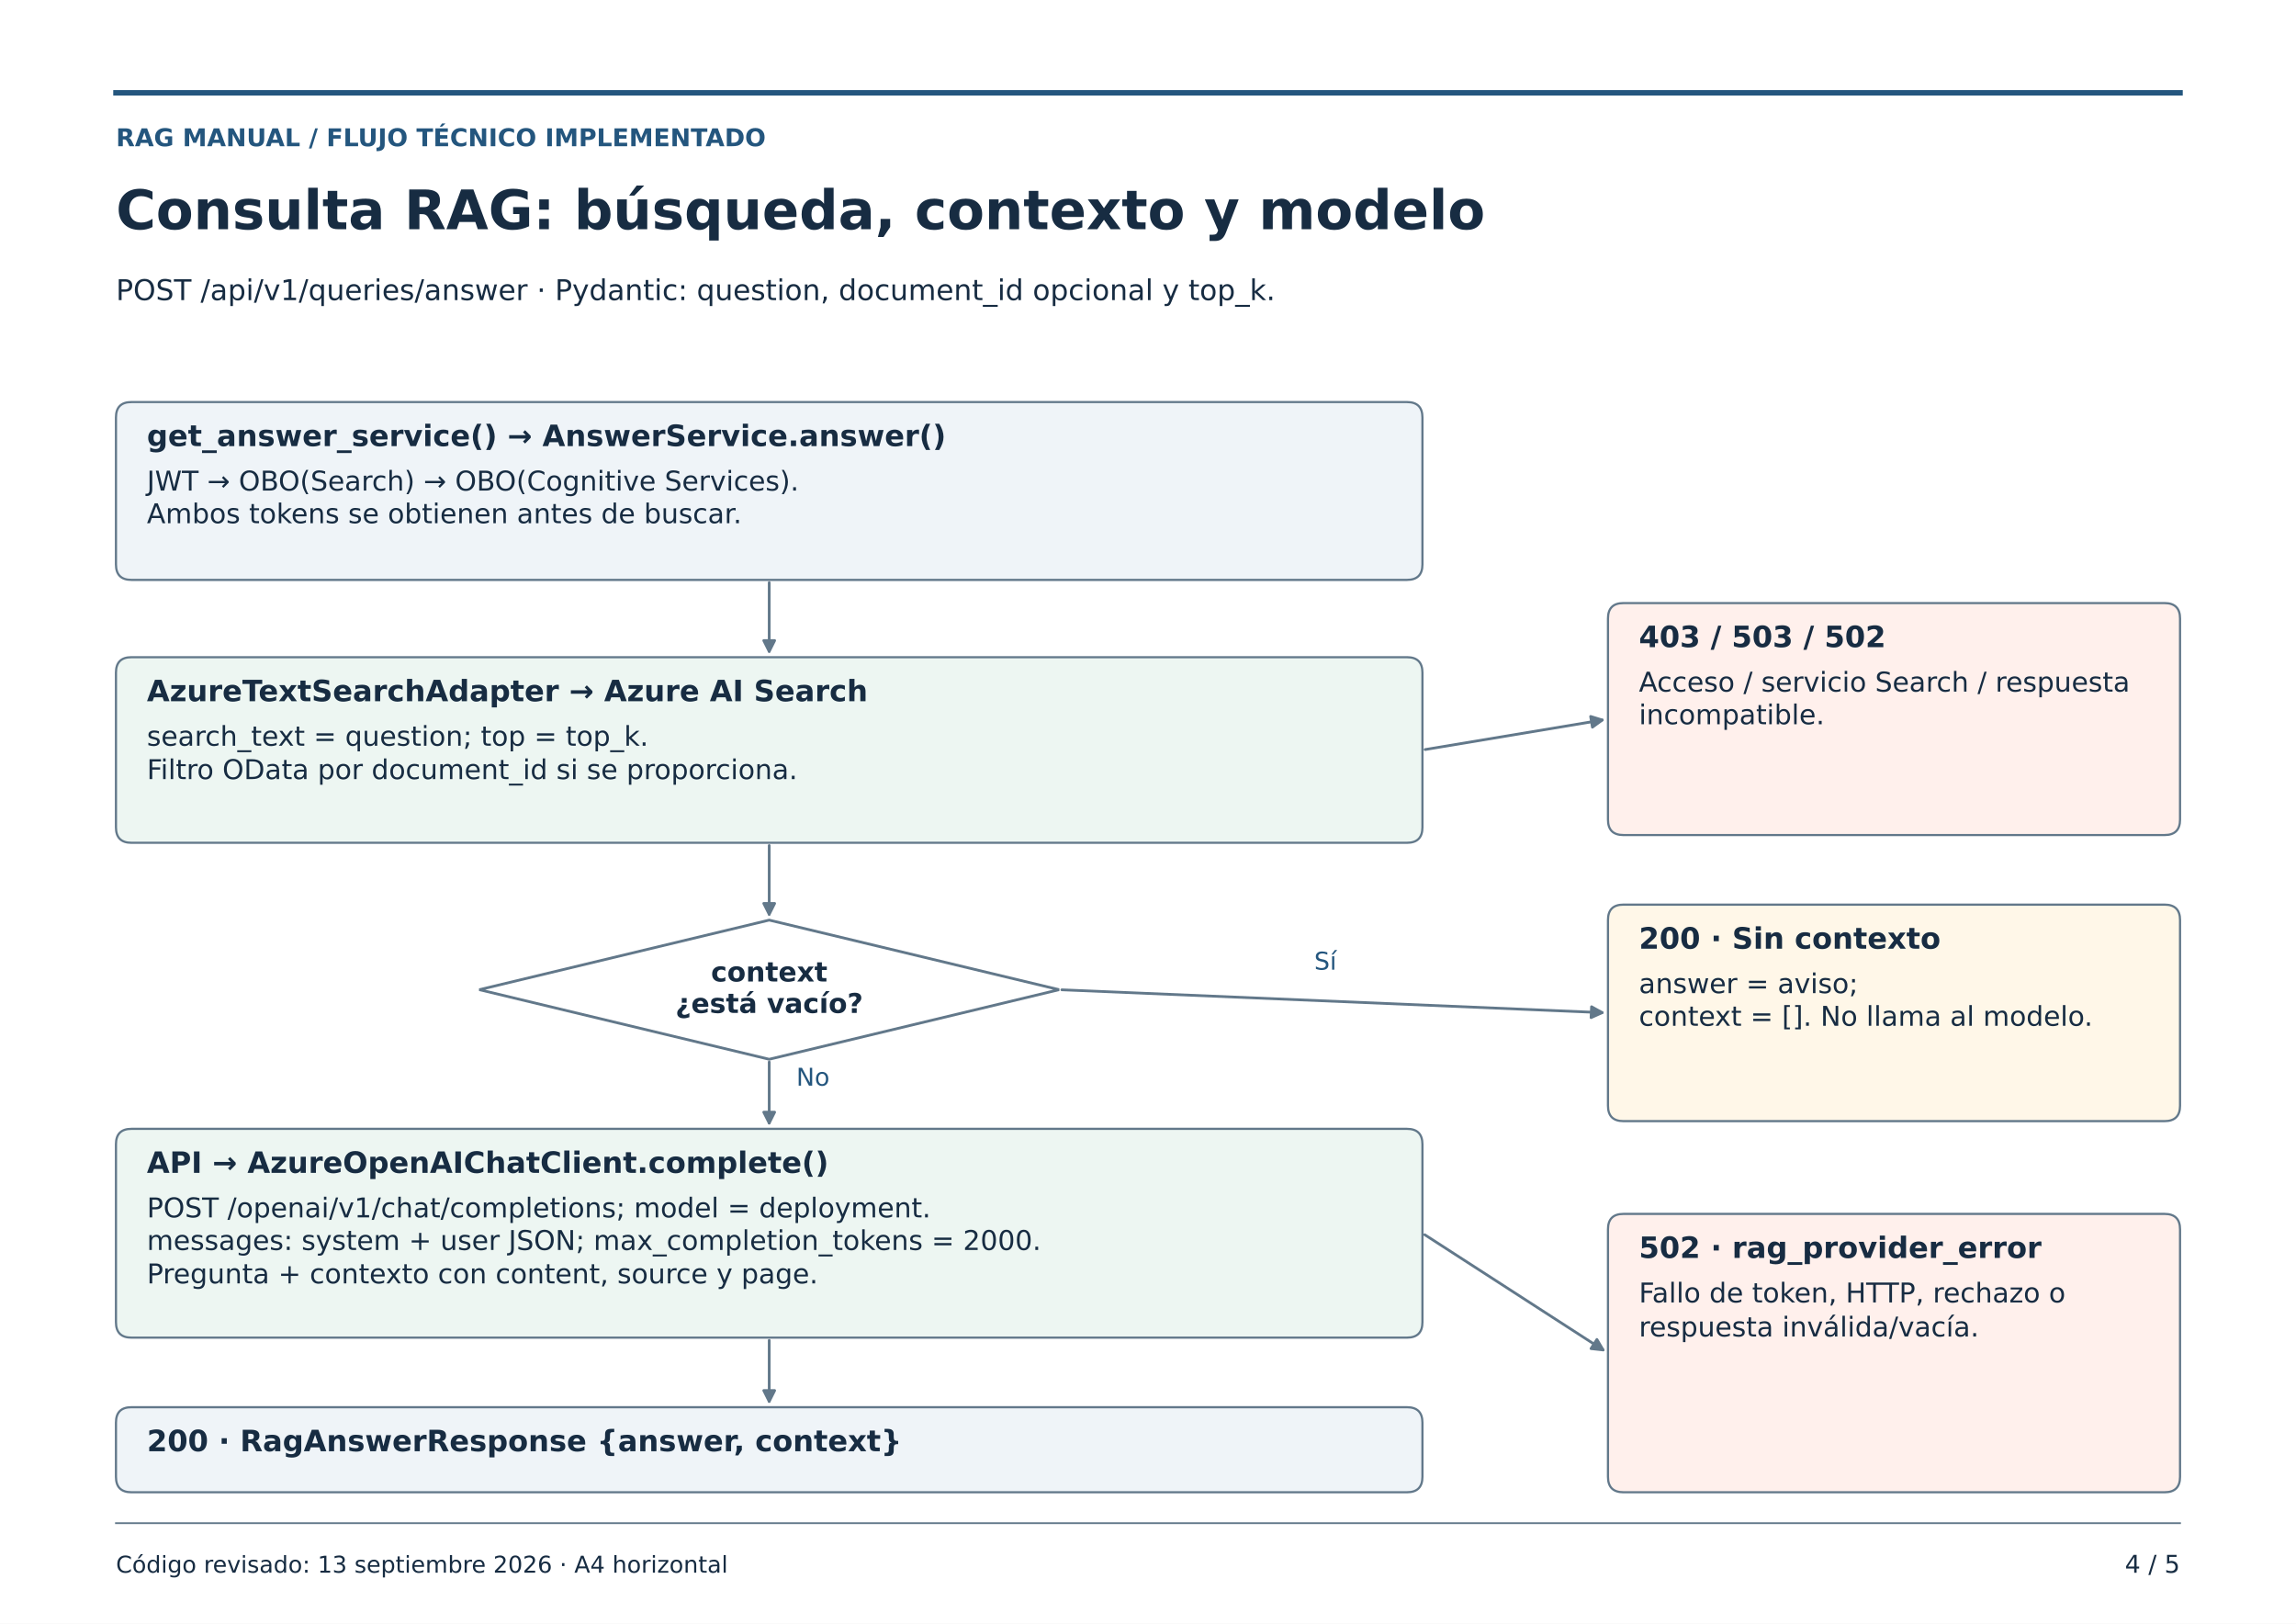
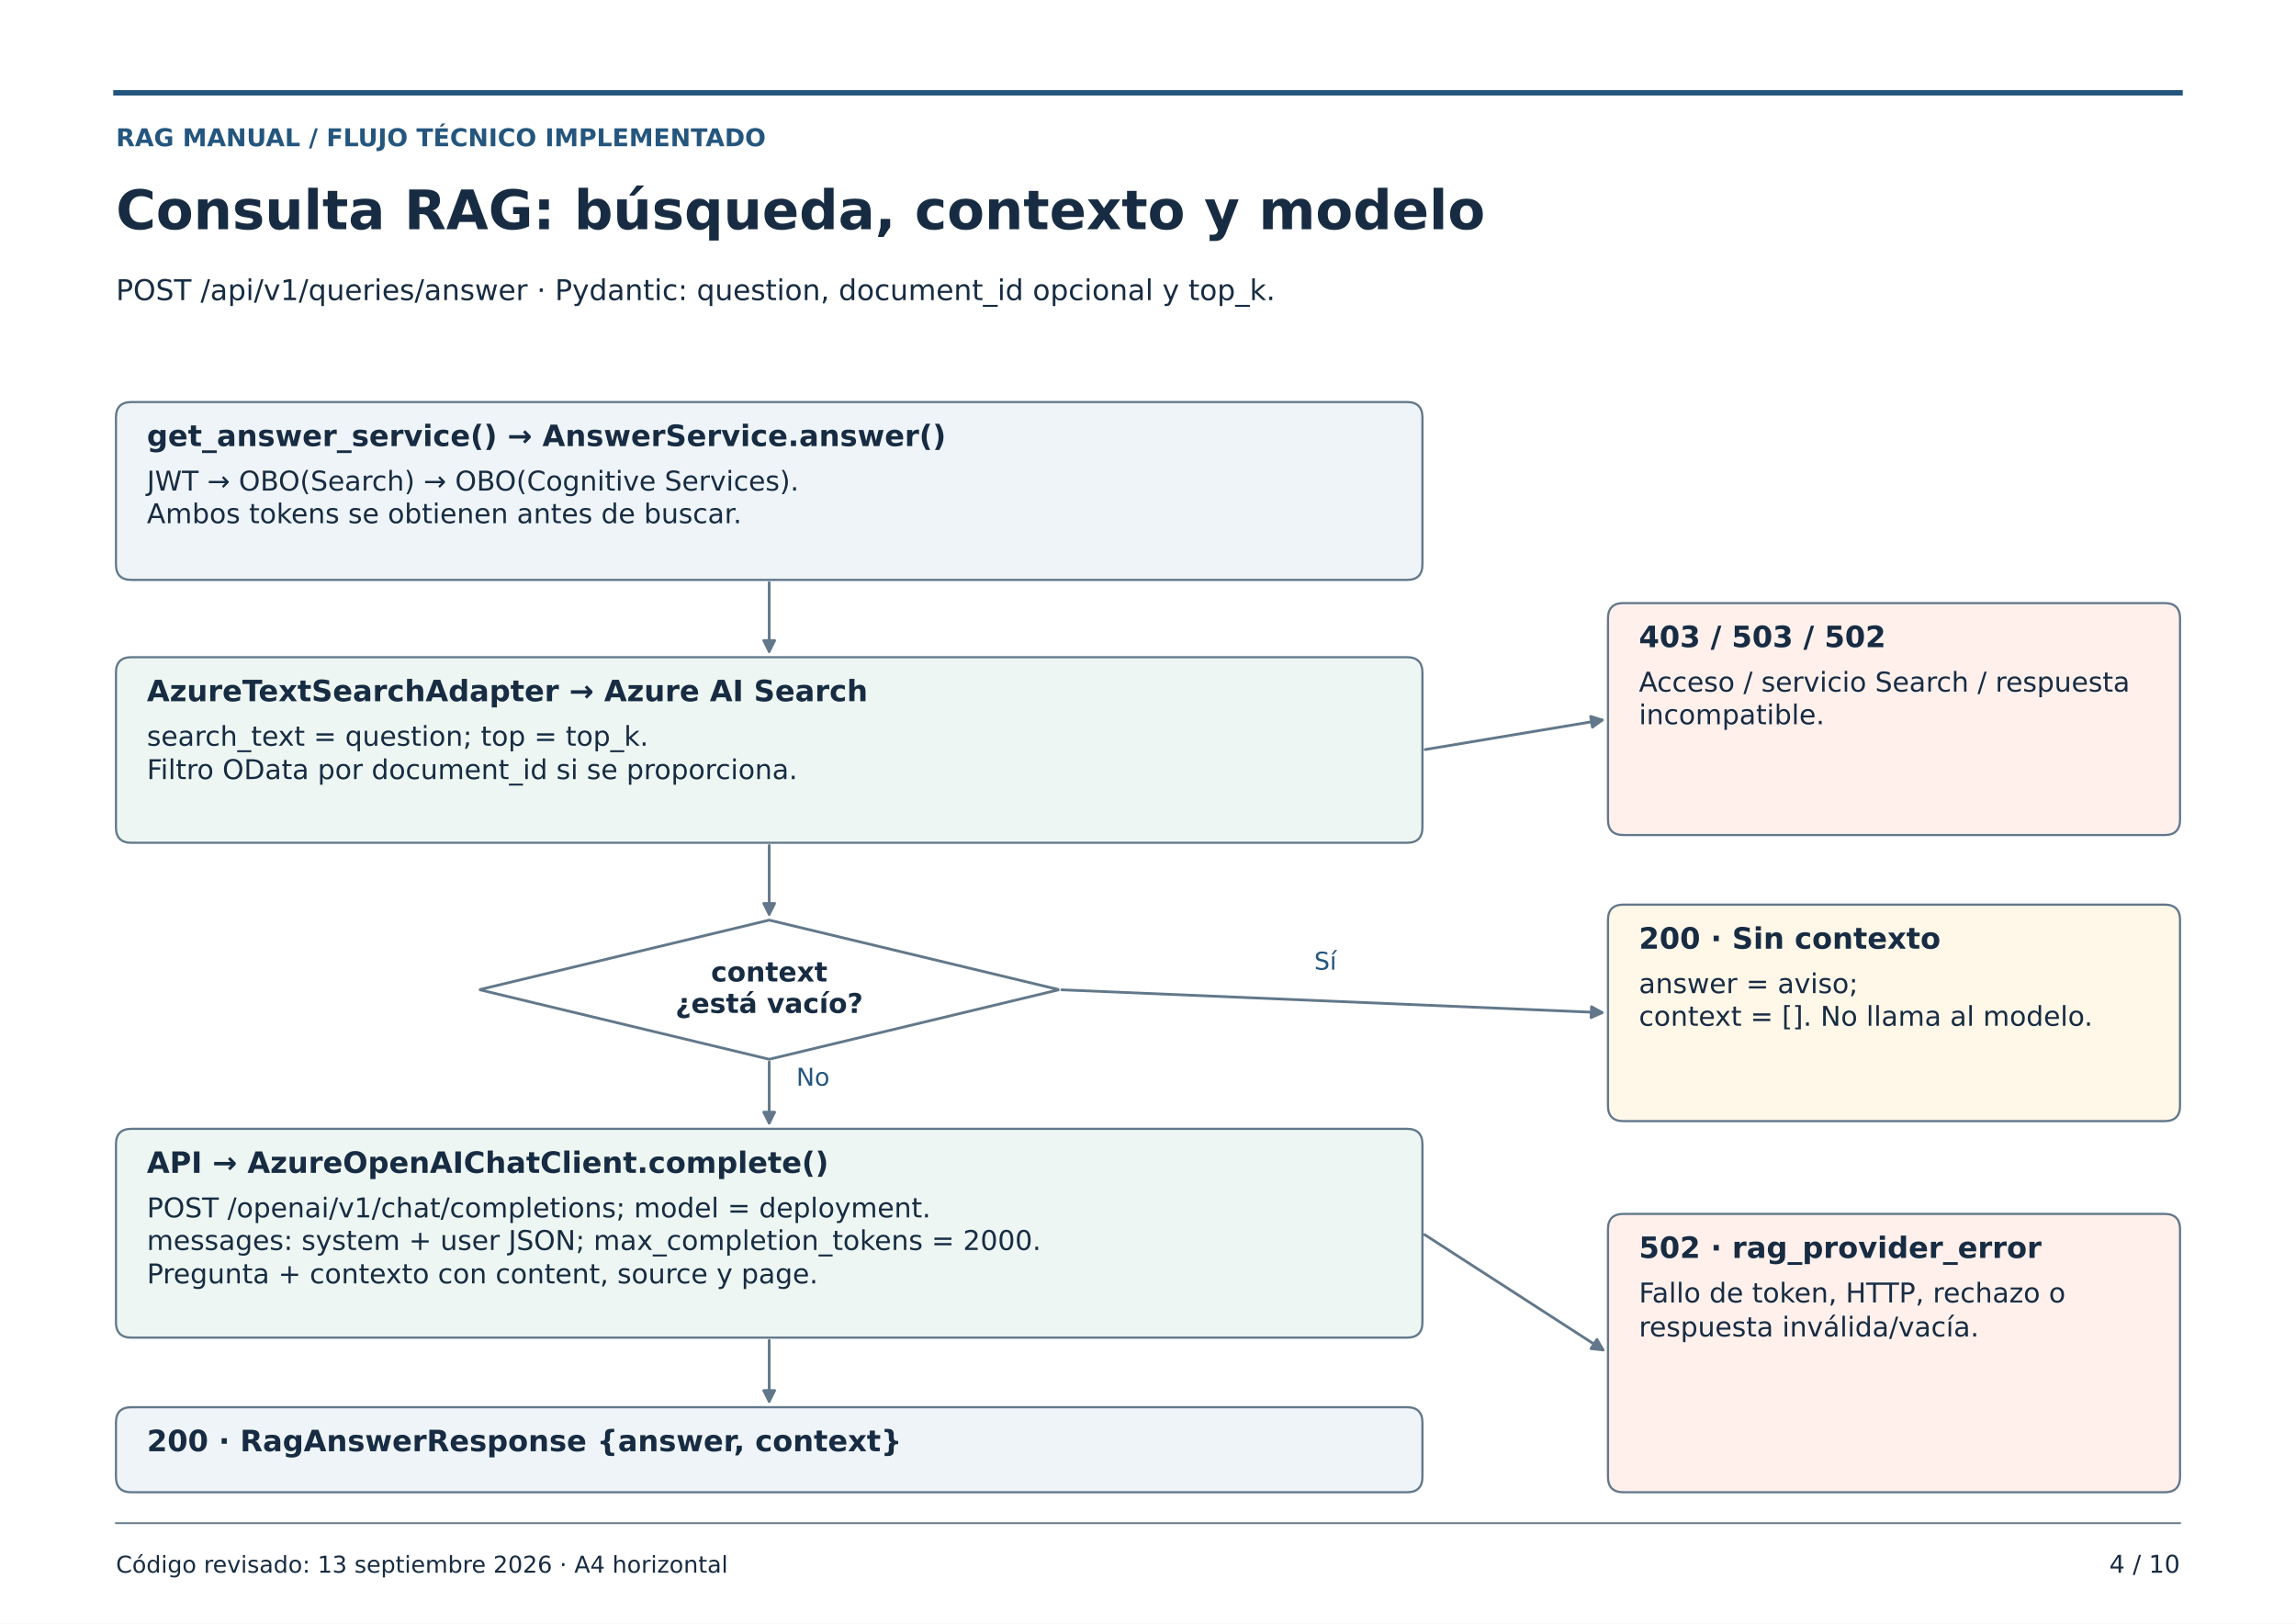
<svg xmlns="http://www.w3.org/2000/svg" width="841.89pt" height="595.276pt" viewBox="0 0 841.89 595.276" version="1.1">
  <defs>
    <style type="text/css">*{stroke-linejoin: round; stroke-linecap: butt}</style>
  </defs>
  <g id="figure_1">
    <g id="patch_1">
      <path d="M 0 595.276  L 841.89 595.276  L 841.89 0  L 0 0  z " style="fill: #ffffff" />
    </g>
    <g id="axes_1">
      <g id="line2d_1">
-         <path d="M 42.52 34.016  L 799.37 34.016  " clip-path="url(#pbc207ee162)" style="fill: none; stroke: #24567e; stroke-width: 2; stroke-linecap: square" />
+         <path d="M 42.52 34.016  L 799.37 34.016  " clip-path="url(#pf1b8e5c04a)" style="fill: none; stroke: #24567e; stroke-width: 2; stroke-linecap: square" />
      </g>
      <g id="line2d_2">
-         <path d="M 42.52 558.425  L 799.37 558.425  " clip-path="url(#pbc207ee162)" style="fill: none; stroke: #62788a; stroke-width: 0.65; stroke-linecap: square" />
+         <path d="M 42.52 558.425  L 799.37 558.425  " clip-path="url(#pf1b8e5c04a)" style="fill: none; stroke: #62788a; stroke-width: 0.65; stroke-linecap: square" />
      </g>
      <g id="patch_2">
-         <path d="M 282.047 213.598  Q 282.047 226.773 282.047 238.829  " clip-path="url(#pbc207ee162)" style="fill: none; stroke: #62788a; stroke-linecap: round" />
-         <path d="M 284.047 234.829  L 282.047 238.829  L 280.047 234.829  z " clip-path="url(#pbc207ee162)" style="fill: #62788a; stroke: #62788a; stroke-linecap: round" />
+         <path d="M 282.047 213.598  Q 282.047 226.773 282.047 238.829  " clip-path="url(#pf1b8e5c04a)" style="fill: none; stroke: #62788a; stroke-linecap: round" />
+         <path d="M 284.047 234.829  L 282.047 238.829  L 280.047 234.829  z " clip-path="url(#pf1b8e5c04a)" style="fill: #62788a; stroke: #62788a; stroke-linecap: round" />
      </g>
      <g id="patch_3">
-         <path d="M 282.047 309.976  Q 282.047 323.151 282.047 335.207  " clip-path="url(#pbc207ee162)" style="fill: none; stroke: #62788a; stroke-linecap: round" />
-         <path d="M 284.047 331.207  L 282.047 335.207  L 280.047 331.207  z " clip-path="url(#pbc207ee162)" style="fill: #62788a; stroke: #62788a; stroke-linecap: round" />
+         <path d="M 282.047 309.976  Q 282.047 323.151 282.047 335.207  " clip-path="url(#pf1b8e5c04a)" style="fill: none; stroke: #62788a; stroke-linecap: round" />
+         <path d="M 284.047 331.207  L 282.047 335.207  L 280.047 331.207  z " clip-path="url(#pf1b8e5c04a)" style="fill: #62788a; stroke: #62788a; stroke-linecap: round" />
      </g>
      <g id="patch_4">
-         <path d="M 522.559 274.797  Q 555.589 269.292 587.517 263.97  " clip-path="url(#pbc207ee162)" style="fill: none; stroke: #62788a; stroke-linecap: round" />
-         <path d="M 583.243 262.655  L 587.517 263.97  L 583.9 266.601  z " clip-path="url(#pbc207ee162)" style="fill: #62788a; stroke: #62788a; stroke-linecap: round" />
+         <path d="M 522.559 274.797  Q 555.589 269.292 587.517 263.97  " clip-path="url(#pf1b8e5c04a)" style="fill: none; stroke: #62788a; stroke-linecap: round" />
+         <path d="M 583.243 262.655  L 587.517 263.97  L 583.9 266.601  z " clip-path="url(#pf1b8e5c04a)" style="fill: #62788a; stroke: #62788a; stroke-linecap: round" />
      </g>
      <g id="patch_5">
-         <path d="M 389.345 362.877  Q 488.976 367.087 587.49 371.249  " clip-path="url(#pbc207ee162)" style="fill: none; stroke: #62788a; stroke-linecap: round" />
-         <path d="M 583.578 369.082  L 587.49 371.249  L 583.409 373.079  z " clip-path="url(#pbc207ee162)" style="fill: #62788a; stroke: #62788a; stroke-linecap: round" />
+         <path d="M 389.345 362.877  Q 488.976 367.087 587.49 371.249  " clip-path="url(#pf1b8e5c04a)" style="fill: none; stroke: #62788a; stroke-linecap: round" />
+         <path d="M 583.578 369.082  L 587.49 371.249  L 583.409 373.079  z " clip-path="url(#pf1b8e5c04a)" style="fill: #62788a; stroke: #62788a; stroke-linecap: round" />
      </g>
      <g id="patch_6">
-         <path d="M 282.047 389.346  Q 282.047 401.101 282.047 411.738  " clip-path="url(#pbc207ee162)" style="fill: none; stroke: #62788a; stroke-linecap: round" />
-         <path d="M 284.047 407.738  L 282.047 411.738  L 280.047 407.738  z " clip-path="url(#pbc207ee162)" style="fill: #62788a; stroke: #62788a; stroke-linecap: round" />
+         <path d="M 282.047 389.346  Q 282.047 401.101 282.047 411.738  " clip-path="url(#pf1b8e5c04a)" style="fill: none; stroke: #62788a; stroke-linecap: round" />
+         <path d="M 284.047 407.738  L 282.047 411.738  L 280.047 407.738  z " clip-path="url(#pf1b8e5c04a)" style="fill: #62788a; stroke: #62788a; stroke-linecap: round" />
      </g>
      <g id="patch_7">
-         <path d="M 522.418 452.67  Q 555.592 474.095 587.826 494.913  " clip-path="url(#pbc207ee162)" style="fill: none; stroke: #62788a; stroke-linecap: round" />
-         <path d="M 585.551 491.063  L 587.826 494.913  L 583.381 494.423  z " clip-path="url(#pbc207ee162)" style="fill: #62788a; stroke: #62788a; stroke-linecap: round" />
+         <path d="M 522.418 452.67  Q 555.592 474.095 587.826 494.913  " clip-path="url(#pf1b8e5c04a)" style="fill: none; stroke: #62788a; stroke-linecap: round" />
+         <path d="M 585.551 491.063  L 587.826 494.913  L 583.381 494.423  z " clip-path="url(#pf1b8e5c04a)" style="fill: #62788a; stroke: #62788a; stroke-linecap: round" />
      </g>
      <g id="patch_8">
-         <path d="M 282.047 491.393  Q 282.047 503.148 282.047 513.785  " clip-path="url(#pbc207ee162)" style="fill: none; stroke: #62788a; stroke-linecap: round" />
-         <path d="M 284.047 509.785  L 282.047 513.785  L 280.047 509.785  z " clip-path="url(#pbc207ee162)" style="fill: #62788a; stroke: #62788a; stroke-linecap: round" />
+         <path d="M 282.047 491.393  Q 282.047 503.148 282.047 513.785  " clip-path="url(#pf1b8e5c04a)" style="fill: none; stroke: #62788a; stroke-linecap: round" />
+         <path d="M 284.047 509.785  L 282.047 513.785  L 280.047 509.785  z " clip-path="url(#pf1b8e5c04a)" style="fill: #62788a; stroke: #62788a; stroke-linecap: round" />
      </g>
      <g id="text_1">
+         <text style="font-size: 9px; font-family: 'DejaVu Sans'; text-anchor: end; fill: #172c42" x="799.37" y="576.602" transform="rotate(-0 799.3701 576.6024)">4 / 10</text>
+       </g>
+       <g id="patch_9">
+         <path d="M 48.189 147.402  L 515.906 147.402  Q 521.575 147.402 521.575 153.071  L 521.575 206.929  Q 521.575 212.598 515.906 212.598  L 48.189 212.598  Q 42.52 212.598 42.52 206.929  L 42.52 153.071  Q 42.52 147.402 48.189 147.402  z " clip-path="url(#pf1b8e5c04a)" style="fill: #eff4f8; stroke: #62788a; stroke-width: 0.8; stroke-linejoin: miter" />
+       </g>
+       <g id="patch_10">
+         <path d="M 48.189 240.945  L 515.906 240.945  Q 521.575 240.945 521.575 246.614  L 521.575 303.307  Q 521.575 308.976 515.906 308.976  L 48.189 308.976  Q 42.52 308.976 42.52 303.307  L 42.52 246.614  Q 42.52 240.945 48.189 240.945  z " clip-path="url(#pf1b8e5c04a)" style="fill: #edf6f2; stroke: #62788a; stroke-width: 0.8; stroke-linejoin: miter" />
+       </g>
+       <g id="patch_11">
+         <path d="M 282.047 337.323  L 388.346 362.835  L 282.047 388.346  L 175.748 362.835  z " clip-path="url(#pf1b8e5c04a)" style="fill: #ffffff; stroke: #62788a; stroke-linejoin: miter" />
+       </g>
+       <g id="patch_12">
+         <path d="M 48.189 413.858  L 515.906 413.858  Q 521.575 413.858 521.575 419.528  L 521.575 484.724  Q 521.575 490.394 515.906 490.394  L 48.189 490.394  Q 42.52 490.394 42.52 484.724  L 42.52 419.528  Q 42.52 413.858 48.189 413.858  z " clip-path="url(#pf1b8e5c04a)" style="fill: #edf6f2; stroke: #62788a; stroke-width: 0.8; stroke-linejoin: miter" />
+       </g>
+       <g id="patch_13">
+         <path d="M 48.189 515.906  L 515.906 515.906  Q 521.575 515.906 521.575 521.575  L 521.575 541.417  Q 521.575 547.087 515.906 547.087  L 48.189 547.087  Q 42.52 547.087 42.52 541.417  L 42.52 521.575  Q 42.52 515.906 48.189 515.906  z " clip-path="url(#pf1b8e5c04a)" style="fill: #eff4f8; stroke: #62788a; stroke-width: 0.8; stroke-linejoin: miter" />
+       </g>
+       <g id="patch_14">
+         <path d="M 595.276 221.102  L 793.701 221.102  Q 799.37 221.102 799.37 226.772  L 799.37 300.472  Q 799.37 306.142 793.701 306.142  L 595.276 306.142  Q 589.606 306.142 589.606 300.472  L 589.606 226.772  Q 589.606 221.102 595.276 221.102  z " clip-path="url(#pf1b8e5c04a)" style="fill: #fff0ec; stroke: #62788a; stroke-width: 0.8; stroke-linejoin: miter" />
+       </g>
+       <g id="patch_15">
+         <path d="M 595.276 331.654  L 793.701 331.654  Q 799.37 331.654 799.37 337.323  L 799.37 405.354  Q 799.37 411.024 793.701 411.024  L 595.276 411.024  Q 589.606 411.024 589.606 405.354  L 589.606 337.323  Q 589.606 331.654 595.276 331.654  z " clip-path="url(#pf1b8e5c04a)" style="fill: #fff7e8; stroke: #62788a; stroke-width: 0.8; stroke-linejoin: miter" />
+       </g>
+       <g id="patch_16">
+         <path d="M 595.276 445.039  L 793.701 445.039  Q 799.37 445.039 799.37 450.709  L 799.37 541.417  Q 799.37 547.087 793.701 547.087  L 595.276 547.087  Q 589.606 547.087 589.606 541.417  L 589.606 450.709  Q 589.606 445.039 595.276 445.039  z " clip-path="url(#pf1b8e5c04a)" style="fill: #fff0ec; stroke: #62788a; stroke-width: 0.8; stroke-linejoin: miter" />
+       </g>
+       <g id="text_2">
        <text style="font-weight: 700; font-size: 9px; font-family: 'DejaVu Sans'; text-anchor: start; fill: #24567e" x="42.52" y="53.61" transform="rotate(-0 42.51969 53.61042)">RAG MANUAL / FLUJO TÉCNICO IMPLEMENTADO</text>
      </g>
-       <g id="text_2">
+       <g id="text_3">
        <text style="font-weight: 700; font-size: 20px; font-family: 'DejaVu Sans'; text-anchor: start; fill: #172c42" x="42.52" y="84.028" transform="rotate(-0 42.51969 84.02837)">Consulta RAG: búsqueda, contexto y modelo</text>
      </g>
-       <g id="text_3">
+       <g id="text_4">
        <text style="font-size: 10.5px; font-family: 'DejaVu Sans'; text-anchor: start; fill: #172c42" x="42.52" y="110.026" transform="rotate(-0 42.51969 110.0256)">POST /api/v1/queries/answer · Pydantic: question, document_id opcional y top_k.</text>
      </g>
-       <g id="text_4">
+       <g id="text_5">
        <text style="font-size: 8.5px; font-family: 'DejaVu Sans'; text-anchor: start; fill: #172c42" x="42.52" y="576.562" transform="rotate(-0 42.51969 576.5625)">Código revisado: 13 septiembre 2026 · A4 horizontal</text>
-       </g>
-       <g id="text_5">
-         <text style="font-size: 9px; font-family: 'DejaVu Sans'; text-anchor: end; fill: #172c42" x="799.37" y="576.602" transform="rotate(-0 799.3701 576.6024)">4 / 5</text>
-       </g>
-       <g id="patch_9">
-         <path d="M 48.189 147.402  L 515.906 147.402  Q 521.575 147.402 521.575 153.071  L 521.575 206.929  Q 521.575 212.598 515.906 212.598  L 48.189 212.598  Q 42.52 212.598 42.52 206.929  L 42.52 153.071  Q 42.52 147.402 48.189 147.402  z " clip-path="url(#pbc207ee162)" style="fill: #eff4f8; stroke: #62788a; stroke-width: 0.8; stroke-linejoin: miter" />
      </g>
      <g id="text_6">
        <text style="font-weight: 700; font-size: 10.8px; font-family: 'DejaVu Sans'; text-anchor: start; fill: #172c42" x="53.858" y="163.545" transform="rotate(-0 53.85827 163.5449)">get_answer_service() → AnswerService.answer()</text>
      </g>
      <g id="text_7">
        <text style="font-size: 10px; font-family: 'DejaVu Sans'; fill: #172c42" transform="translate(53.85827 179.8542)">JWT → OBO(Search) → OBO(Cognitive Services).</text>
        <text style="font-size: 10px; font-family: 'DejaVu Sans'; fill: #172c42" transform="translate(53.85827 191.8118)">Ambos tokens se obtienen antes de buscar.</text>
      </g>
-       <g id="patch_10">
-         <path d="M 48.189 240.945  L 515.906 240.945  Q 521.575 240.945 521.575 246.614  L 521.575 303.307  Q 521.575 308.976 515.906 308.976  L 48.189 308.976  Q 42.52 308.976 42.52 303.307  L 42.52 246.614  Q 42.52 240.945 48.189 240.945  z " clip-path="url(#pbc207ee162)" style="fill: #edf6f2; stroke: #62788a; stroke-width: 0.8; stroke-linejoin: miter" />
-       </g>
      <g id="text_8">
        <text style="font-weight: 700; font-size: 10.8px; font-family: 'DejaVu Sans'; text-anchor: start; fill: #172c42" x="53.858" y="257.088" transform="rotate(-0 53.85827 257.0882)">AzureTextSearchAdapter → Azure AI Search</text>
      </g>
      <g id="text_9">
        <text style="font-size: 10px; font-family: 'DejaVu Sans'; fill: #172c42" transform="translate(53.85827 273.3975)">search_text = question; top = top_k.</text>
        <text style="font-size: 10px; font-family: 'DejaVu Sans'; fill: #172c42" transform="translate(53.85827 285.6333)">Filtro OData por document_id si se proporciona.</text>
      </g>
-       <g id="patch_11">
-         <path d="M 282.047 337.323  L 388.346 362.835  L 282.047 388.346  L 175.748 362.835  z " clip-path="url(#pbc207ee162)" style="fill: #ffffff; stroke: #62788a; stroke-linejoin: miter" />
+       <g id="text_10">
+         <text style="font-weight: 700; font-size: 10px; font-family: 'DejaVu Sans'; fill: #172c42" transform="translate(260.6926 359.8254)">context</text>
+         <text style="font-weight: 700; font-size: 10px; font-family: 'DejaVu Sans'; fill: #172c42" transform="translate(247.6269 371.3626)">¿está vacío?</text>
      </g>
-       <g id="patch_12">
-         <path d="M 48.189 413.858  L 515.906 413.858  Q 521.575 413.858 521.575 419.528  L 521.575 484.724  Q 521.575 490.394 515.906 490.394  L 48.189 490.394  Q 42.52 490.394 42.52 484.724  L 42.52 419.528  Q 42.52 413.858 48.189 413.858  z " clip-path="url(#pbc207ee162)" style="fill: #edf6f2; stroke: #62788a; stroke-width: 0.8; stroke-linejoin: miter" />
-       </g>
-       <g id="text_10">
+       <g id="text_11">
        <text style="font-weight: 700; font-size: 10.8px; font-family: 'DejaVu Sans'; text-anchor: start; fill: #172c42" x="53.858" y="430.002" transform="rotate(-0 53.85827 430.0016)">API → AzureOpenAIChatClient.complete()</text>
      </g>
-       <g id="text_11">
+       <g id="text_12">
        <text style="font-size: 10px; font-family: 'DejaVu Sans'; fill: #172c42" transform="translate(53.85827 446.3109)">POST /openai/v1/chat/completions; model = deployment.</text>
        <text style="font-size: 10px; font-family: 'DejaVu Sans'; fill: #172c42" transform="translate(53.85827 458.2685)">messages: system + user JSON; max_completion_tokens = 2000.</text>
        <text style="font-size: 10px; font-family: 'DejaVu Sans'; fill: #172c42" transform="translate(53.85827 470.5043)">Pregunta + contexto con content, source y page.</text>
      </g>
-       <g id="patch_13">
-         <path d="M 48.189 515.906  L 515.906 515.906  Q 521.575 515.906 521.575 521.575  L 521.575 541.417  Q 521.575 547.087 515.906 547.087  L 48.189 547.087  Q 42.52 547.087 42.52 541.417  L 42.52 521.575  Q 42.52 515.906 48.189 515.906  z " clip-path="url(#pbc207ee162)" style="fill: #eff4f8; stroke: #62788a; stroke-width: 0.8; stroke-linejoin: miter" />
-       </g>
-       <g id="text_12">
+       <g id="text_13">
        <text style="font-weight: 700; font-size: 10.8px; font-family: 'DejaVu Sans'; text-anchor: start; fill: #172c42" x="53.858" y="532.049" transform="rotate(-0 53.85827 532.0488)">200 · RagAnswerResponse {answer, context}</text>
      </g>
-       <g id="patch_14">
-         <path d="M 595.276 221.102  L 793.701 221.102  Q 799.37 221.102 799.37 226.772  L 799.37 300.472  Q 799.37 306.142 793.701 306.142  L 595.276 306.142  Q 589.606 306.142 589.606 300.472  L 589.606 226.772  Q 589.606 221.102 595.276 221.102  z " clip-path="url(#pbc207ee162)" style="fill: #fff0ec; stroke: #62788a; stroke-width: 0.8; stroke-linejoin: miter" />
-       </g>
-       <g id="text_13">
+       <g id="text_14">
        <text style="font-weight: 700; font-size: 10.8px; font-family: 'DejaVu Sans'; text-anchor: start; fill: #172c42" x="600.945" y="237.246" transform="rotate(-0 600.9449 237.2457)">403 / 503 / 502</text>
      </g>
-       <g id="text_14">
+       <g id="text_15">
        <text style="font-size: 10px; font-family: 'DejaVu Sans'; fill: #172c42" transform="translate(600.9449 253.555)">Acceso / servicio Search / respuesta</text>
        <text style="font-size: 10px; font-family: 'DejaVu Sans'; fill: #172c42" transform="translate(600.9449 265.5126)">incompatible.</text>
      </g>
-       <g id="patch_15">
-         <path d="M 595.276 331.654  L 793.701 331.654  Q 799.37 331.654 799.37 337.323  L 799.37 405.354  Q 799.37 411.024 793.701 411.024  L 595.276 411.024  Q 589.606 411.024 589.606 405.354  L 589.606 337.323  Q 589.606 331.654 595.276 331.654  z " clip-path="url(#pbc207ee162)" style="fill: #fff7e8; stroke: #62788a; stroke-width: 0.8; stroke-linejoin: miter" />
-       </g>
-       <g id="text_15">
+       <g id="text_16">
        <text style="font-weight: 700; font-size: 10.8px; font-family: 'DejaVu Sans'; text-anchor: start; fill: #172c42" x="600.945" y="347.797" transform="rotate(-0 600.9449 347.7969)">200 · Sin contexto</text>
      </g>
-       <g id="text_16">
+       <g id="text_17">
        <text style="font-size: 10px; font-family: 'DejaVu Sans'; fill: #172c42" transform="translate(600.9449 364.1062)">answer = aviso;</text>
        <text style="font-size: 10px; font-family: 'DejaVu Sans'; fill: #172c42" transform="translate(600.9449 376.0638)">context = []. No llama al modelo.</text>
      </g>
-       <g id="patch_16">
-         <path d="M 595.276 445.039  L 793.701 445.039  Q 799.37 445.039 799.37 450.709  L 799.37 541.417  Q 799.37 547.087 793.701 547.087  L 595.276 547.087  Q 589.606 547.087 589.606 541.417  L 589.606 450.709  Q 589.606 445.039 595.276 445.039  z " clip-path="url(#pbc207ee162)" style="fill: #fff0ec; stroke: #62788a; stroke-width: 0.8; stroke-linejoin: miter" />
-       </g>
-       <g id="text_17">
+       <g id="text_18">
        <text style="font-weight: 700; font-size: 10.8px; font-family: 'DejaVu Sans'; text-anchor: start; fill: #172c42" x="600.945" y="461.183" transform="rotate(-0 600.9449 461.1827)">502 · rag_provider_error</text>
      </g>
-       <g id="text_18">
+       <g id="text_19">
        <text style="font-size: 10px; font-family: 'DejaVu Sans'; fill: #172c42" transform="translate(600.9449 477.492)">Fallo de token, HTTP, rechazo o</text>
        <text style="font-size: 10px; font-family: 'DejaVu Sans'; fill: #172c42" transform="translate(600.9449 489.9696)">respuesta inválida/vacía.</text>
      </g>
-       <g id="text_19">
+       <g id="text_20">
        <text style="font-size: 9px; font-family: 'DejaVu Sans'; text-anchor: start; fill: #24567e" x="481.89" y="355.5" transform="rotate(-0 481.8898 355.5)">Sí</text>
      </g>
-       <g id="text_20">
+       <g id="text_21">
        <text style="font-size: 9px; font-family: 'DejaVu Sans'; text-anchor: start; fill: #24567e" x="291.969" y="398.02" transform="rotate(-0 291.9685 398.0197)">No</text>
-       </g>
-       <g id="text_21">
-         <text style="font-weight: 700; font-size: 10px; font-family: 'DejaVu Sans'; fill: #172c42" transform="translate(260.6926 359.8254)">context</text>
-         <text style="font-weight: 700; font-size: 10px; font-family: 'DejaVu Sans'; fill: #172c42" transform="translate(247.6269 371.3626)">¿está vacío?</text>
      </g>
    </g>
  </g>
  <defs>
-     <clipPath id="pbc207ee162">
+     <clipPath id="pf1b8e5c04a">
      <rect x="0" y="0" width="841.89" height="595.276" />
    </clipPath>
  </defs>
</svg>
